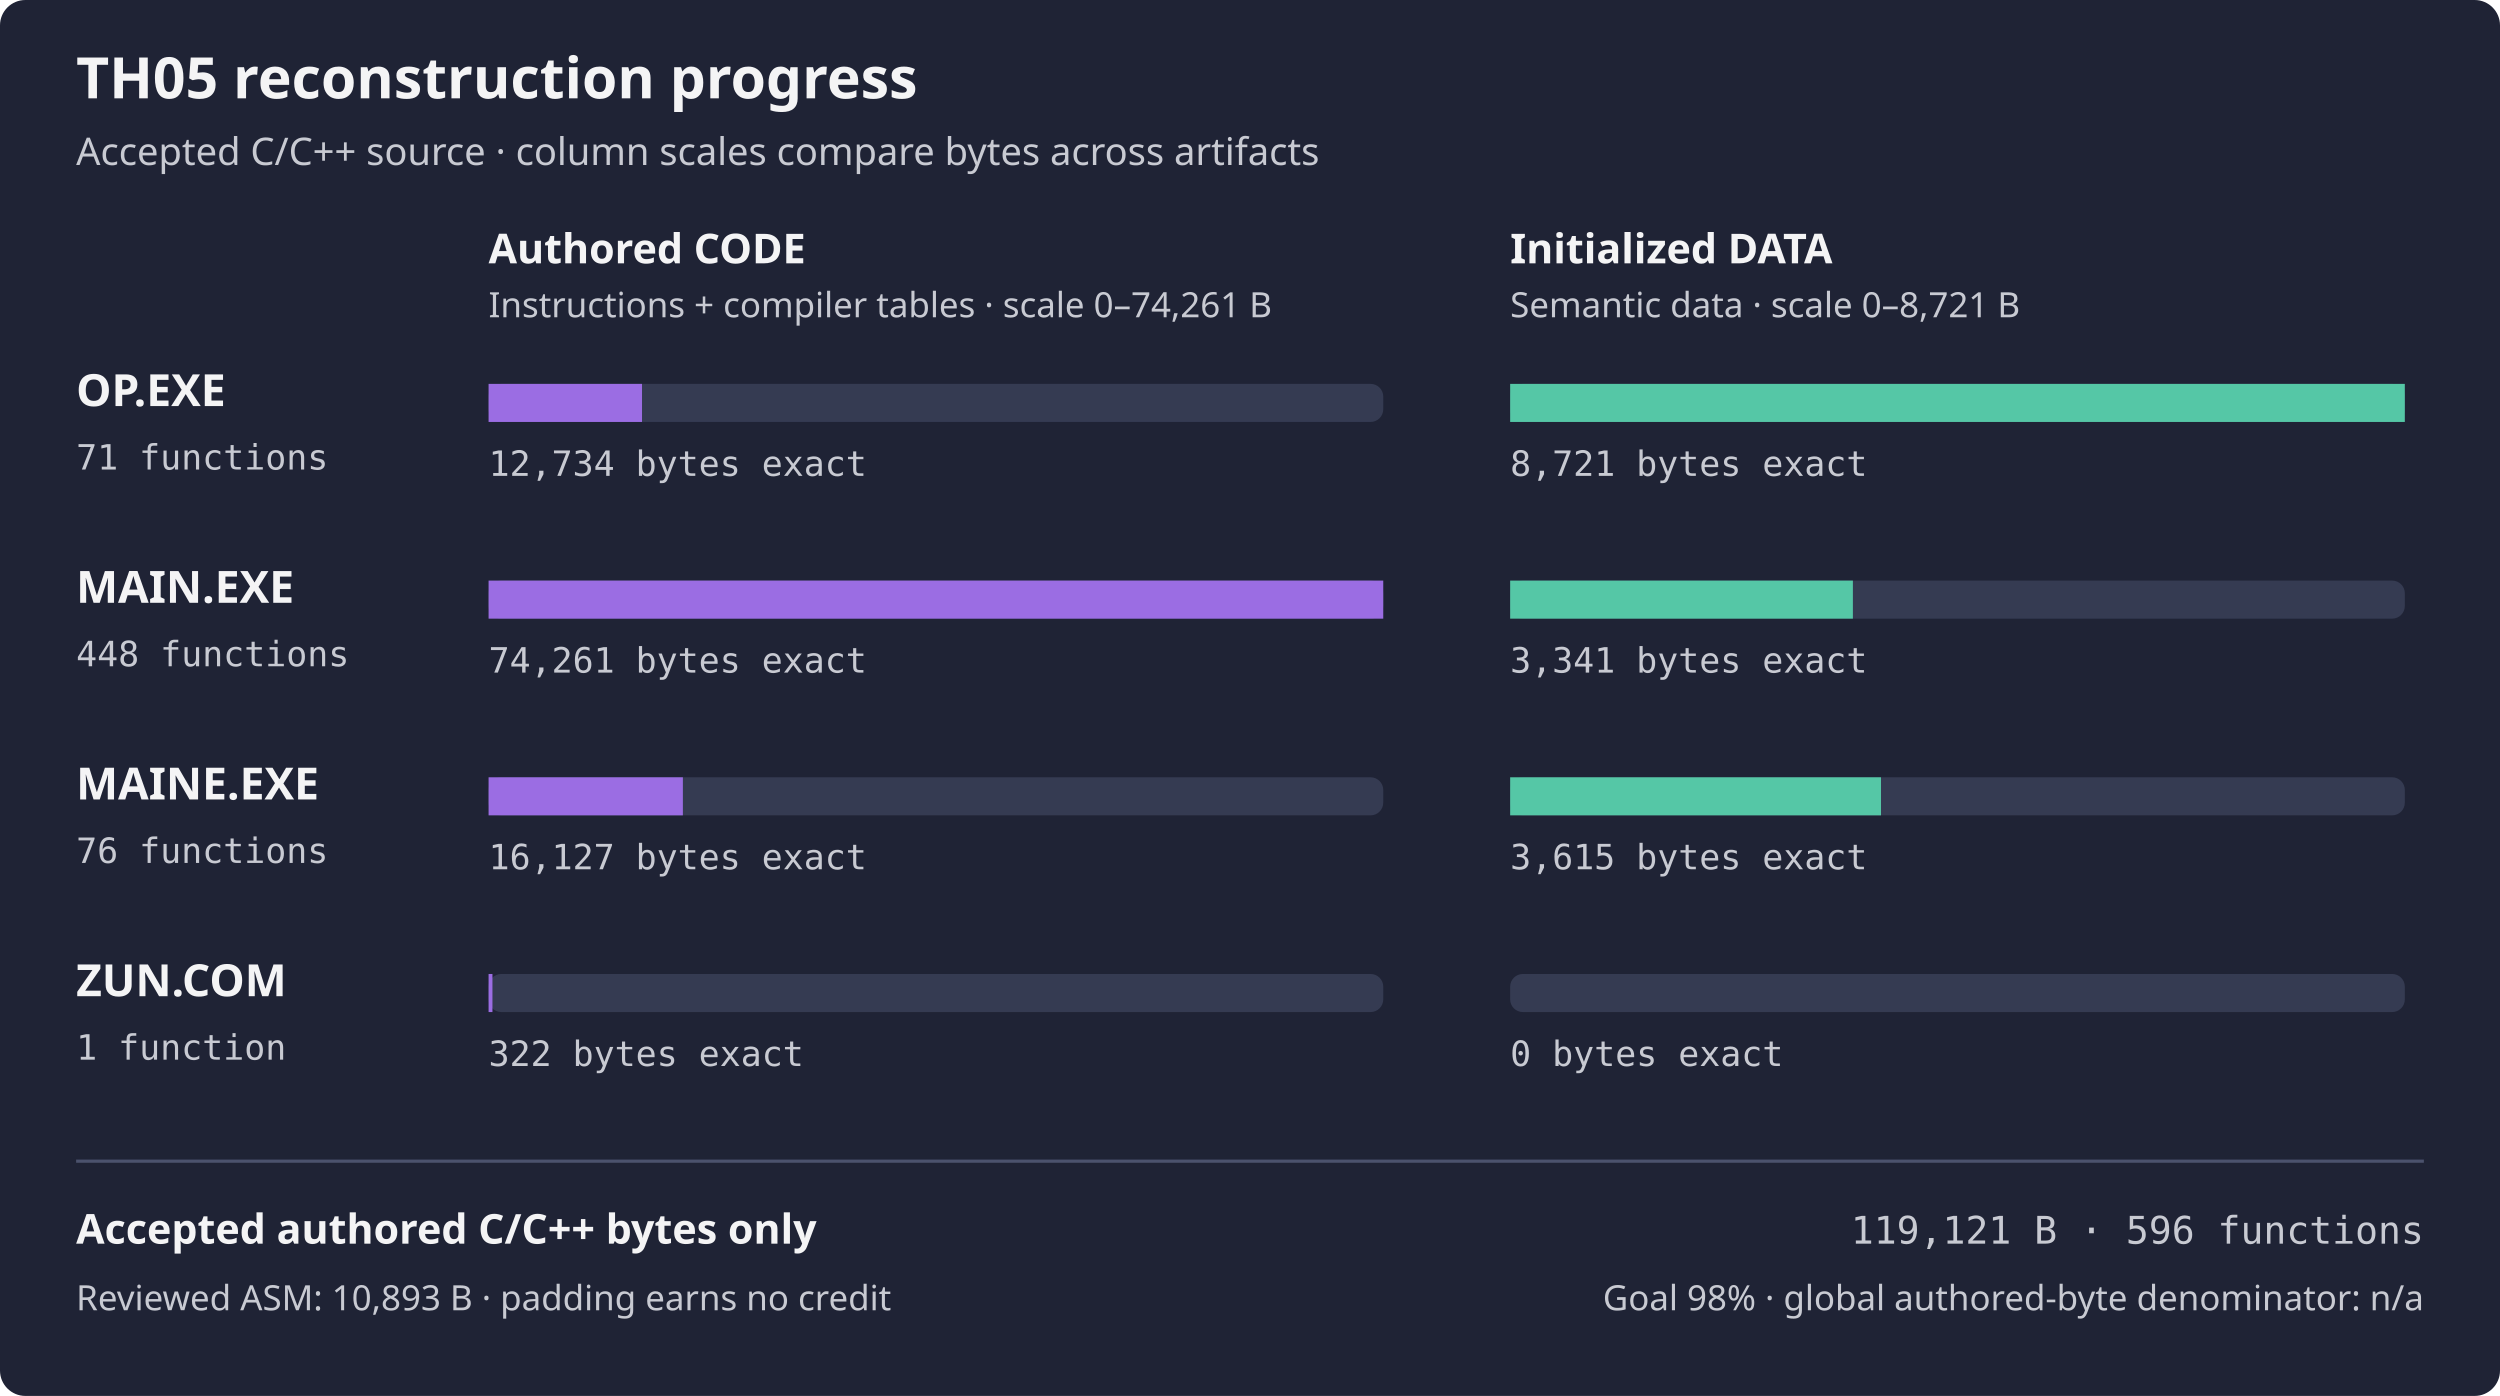
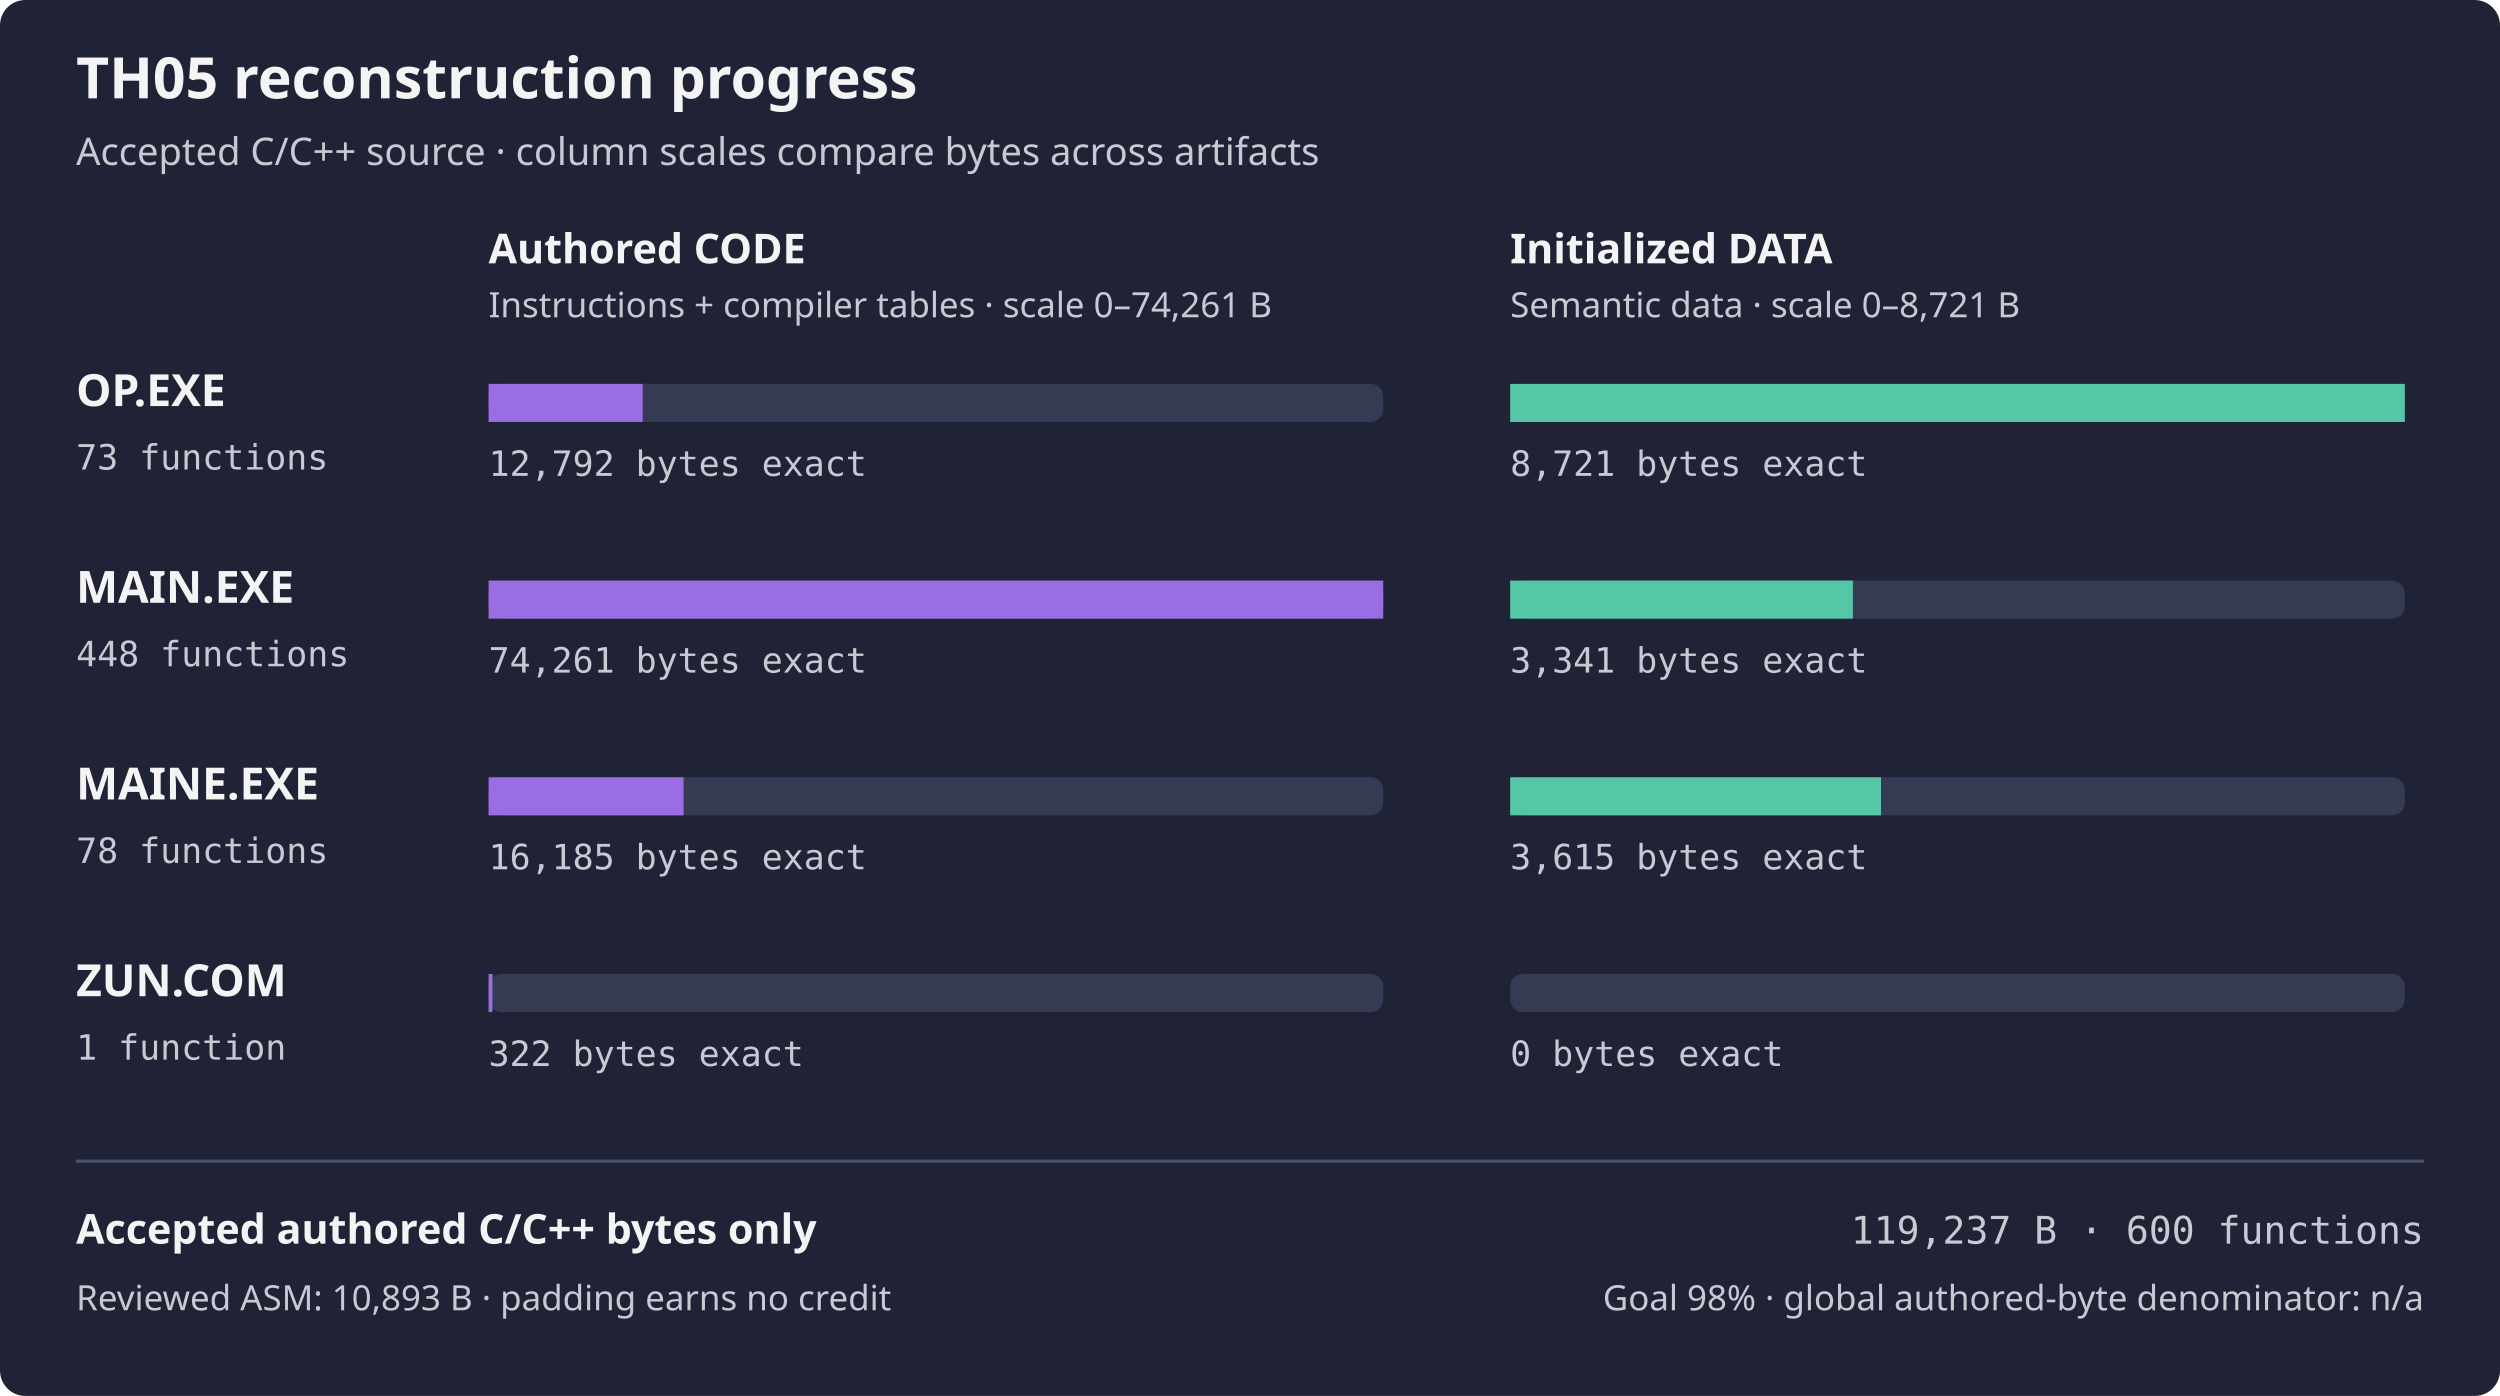
<svg xmlns="http://www.w3.org/2000/svg" width="788" height="440" viewBox="0 0 788 440" role="img" aria-labelledby="title desc">
  <rect width="788" height="440" rx="8" fill="#1f2335" />
  <text x="24" y="31" fill="#f4f4f5" font-family="sans-serif" font-size="18" font-weight="600">TH05 reconstruction progress</text>
  <text x="24" y="52" fill="#c8cad2" font-family="sans-serif" font-size="12">Accepted C/C++ source · column scales compare bytes across artifacts</text>
  <text x="154" y="83" fill="#f4f4f5" font-family="sans-serif" font-size="13" font-weight="600">Authored CODE</text>
  <text x="476" y="83" fill="#f4f4f5" font-family="sans-serif" font-size="13" font-weight="600">Initialized DATA</text>
  <text x="154" y="100" fill="#c8cad2" font-family="sans-serif" font-size="11">Instructions + compiler tables · scale 0–74,261 B</text>
  <text x="476" y="100" fill="#c8cad2" font-family="sans-serif" font-size="11">Semantic data · scale 0–8,721 B</text>
  <text x="24" y="128" fill="#f4f4f5" font-family="sans-serif" font-size="14" font-weight="600">OP.EXE</text>
-   <text x="24" y="148" fill="#c8cad2" font-family="monospace" font-size="11">71 functions</text>
+   <text x="24" y="148" fill="#c8cad2" font-family="monospace" font-size="11">73 functions</text>
  <rect x="154" y="121" width="282" height="12" rx="4" fill="#353b52" />
-   <rect x="154" y="121" width="48.36" height="12" fill="#9b6de3" />
+   <rect x="154" y="121" width="48.58" height="12" fill="#9b6de3" />
  <rect x="476" y="121" width="282" height="12" rx="4" fill="#353b52" />
  <rect x="476" y="121" width="282.00" height="12" fill="#55c7a6" />
-   <text x="154" y="150" fill="#c8cad2" font-family="monospace" font-size="11">12,734 bytes exact</text>
+   <text x="154" y="150" fill="#c8cad2" font-family="monospace" font-size="11">12,792 bytes exact</text>
  <text x="476" y="150" fill="#c8cad2" font-family="monospace" font-size="11">8,721 bytes exact</text>
  <text x="24" y="190" fill="#f4f4f5" font-family="sans-serif" font-size="14" font-weight="600">MAIN.EXE</text>
  <text x="24" y="210" fill="#c8cad2" font-family="monospace" font-size="11">448 functions</text>
  <rect x="154" y="183" width="282" height="12" rx="4" fill="#353b52" />
  <rect x="154" y="183" width="282.00" height="12" fill="#9b6de3" />
  <rect x="476" y="183" width="282" height="12" rx="4" fill="#353b52" />
  <rect x="476" y="183" width="108.03" height="12" fill="#55c7a6" />
  <text x="154" y="212" fill="#c8cad2" font-family="monospace" font-size="11">74,261 bytes exact</text>
  <text x="476" y="212" fill="#c8cad2" font-family="monospace" font-size="11">3,341 bytes exact</text>
  <text x="24" y="252" fill="#f4f4f5" font-family="sans-serif" font-size="14" font-weight="600">MAINE.EXE</text>
-   <text x="24" y="272" fill="#c8cad2" font-family="monospace" font-size="11">76 functions</text>
+   <text x="24" y="272" fill="#c8cad2" font-family="monospace" font-size="11">78 functions</text>
  <rect x="154" y="245" width="282" height="12" rx="4" fill="#353b52" />
-   <rect x="154" y="245" width="61.24" height="12" fill="#9b6de3" />
+   <rect x="154" y="245" width="61.46" height="12" fill="#9b6de3" />
  <rect x="476" y="245" width="282" height="12" rx="4" fill="#353b52" />
  <rect x="476" y="245" width="116.89" height="12" fill="#55c7a6" />
-   <text x="154" y="274" fill="#c8cad2" font-family="monospace" font-size="11">16,127 bytes exact</text>
+   <text x="154" y="274" fill="#c8cad2" font-family="monospace" font-size="11">16,185 bytes exact</text>
  <text x="476" y="274" fill="#c8cad2" font-family="monospace" font-size="11">3,615 bytes exact</text>
  <text x="24" y="314" fill="#f4f4f5" font-family="sans-serif" font-size="14" font-weight="600">ZUN.COM</text>
  <text x="24" y="334" fill="#c8cad2" font-family="monospace" font-size="11">1 function</text>
  <rect x="154" y="307" width="282" height="12" rx="4" fill="#353b52" />
  <rect x="154" y="307" width="1.22" height="12" fill="#9b6de3" />
  <rect x="476" y="307" width="282" height="12" rx="4" fill="#353b52" />
  <rect x="476" y="307" width="0.00" height="12" fill="#55c7a6" />
  <text x="154" y="336" fill="#c8cad2" font-family="monospace" font-size="11">322 bytes exact</text>
  <text x="476" y="336" fill="#c8cad2" font-family="monospace" font-size="11">0 bytes exact</text>
  <path d="M24 366 H764" stroke="#4b526d" />
  <text x="24" y="392" fill="#f4f4f5" font-family="sans-serif" font-size="13" font-weight="600">Accepted authored C/C++ bytes only</text>
-   <text x="764" y="392" fill="#c8cad2" font-family="monospace" text-anchor="end" font-size="12">119,121 B · 596 functions</text>
+   <text x="764" y="392" fill="#c8cad2" font-family="monospace" text-anchor="end" font-size="12">119,237 B · 600 functions</text>
  <text x="24" y="413" fill="#c8cad2" font-family="sans-serif" font-size="11">Reviewed ASM: 10,893 B · padding earns no credit</text>
  <text x="764" y="413" fill="#c8cad2" font-family="sans-serif" text-anchor="end" font-size="11">Goal 98% · global authored-byte denominator: n/a</text>
</svg>
